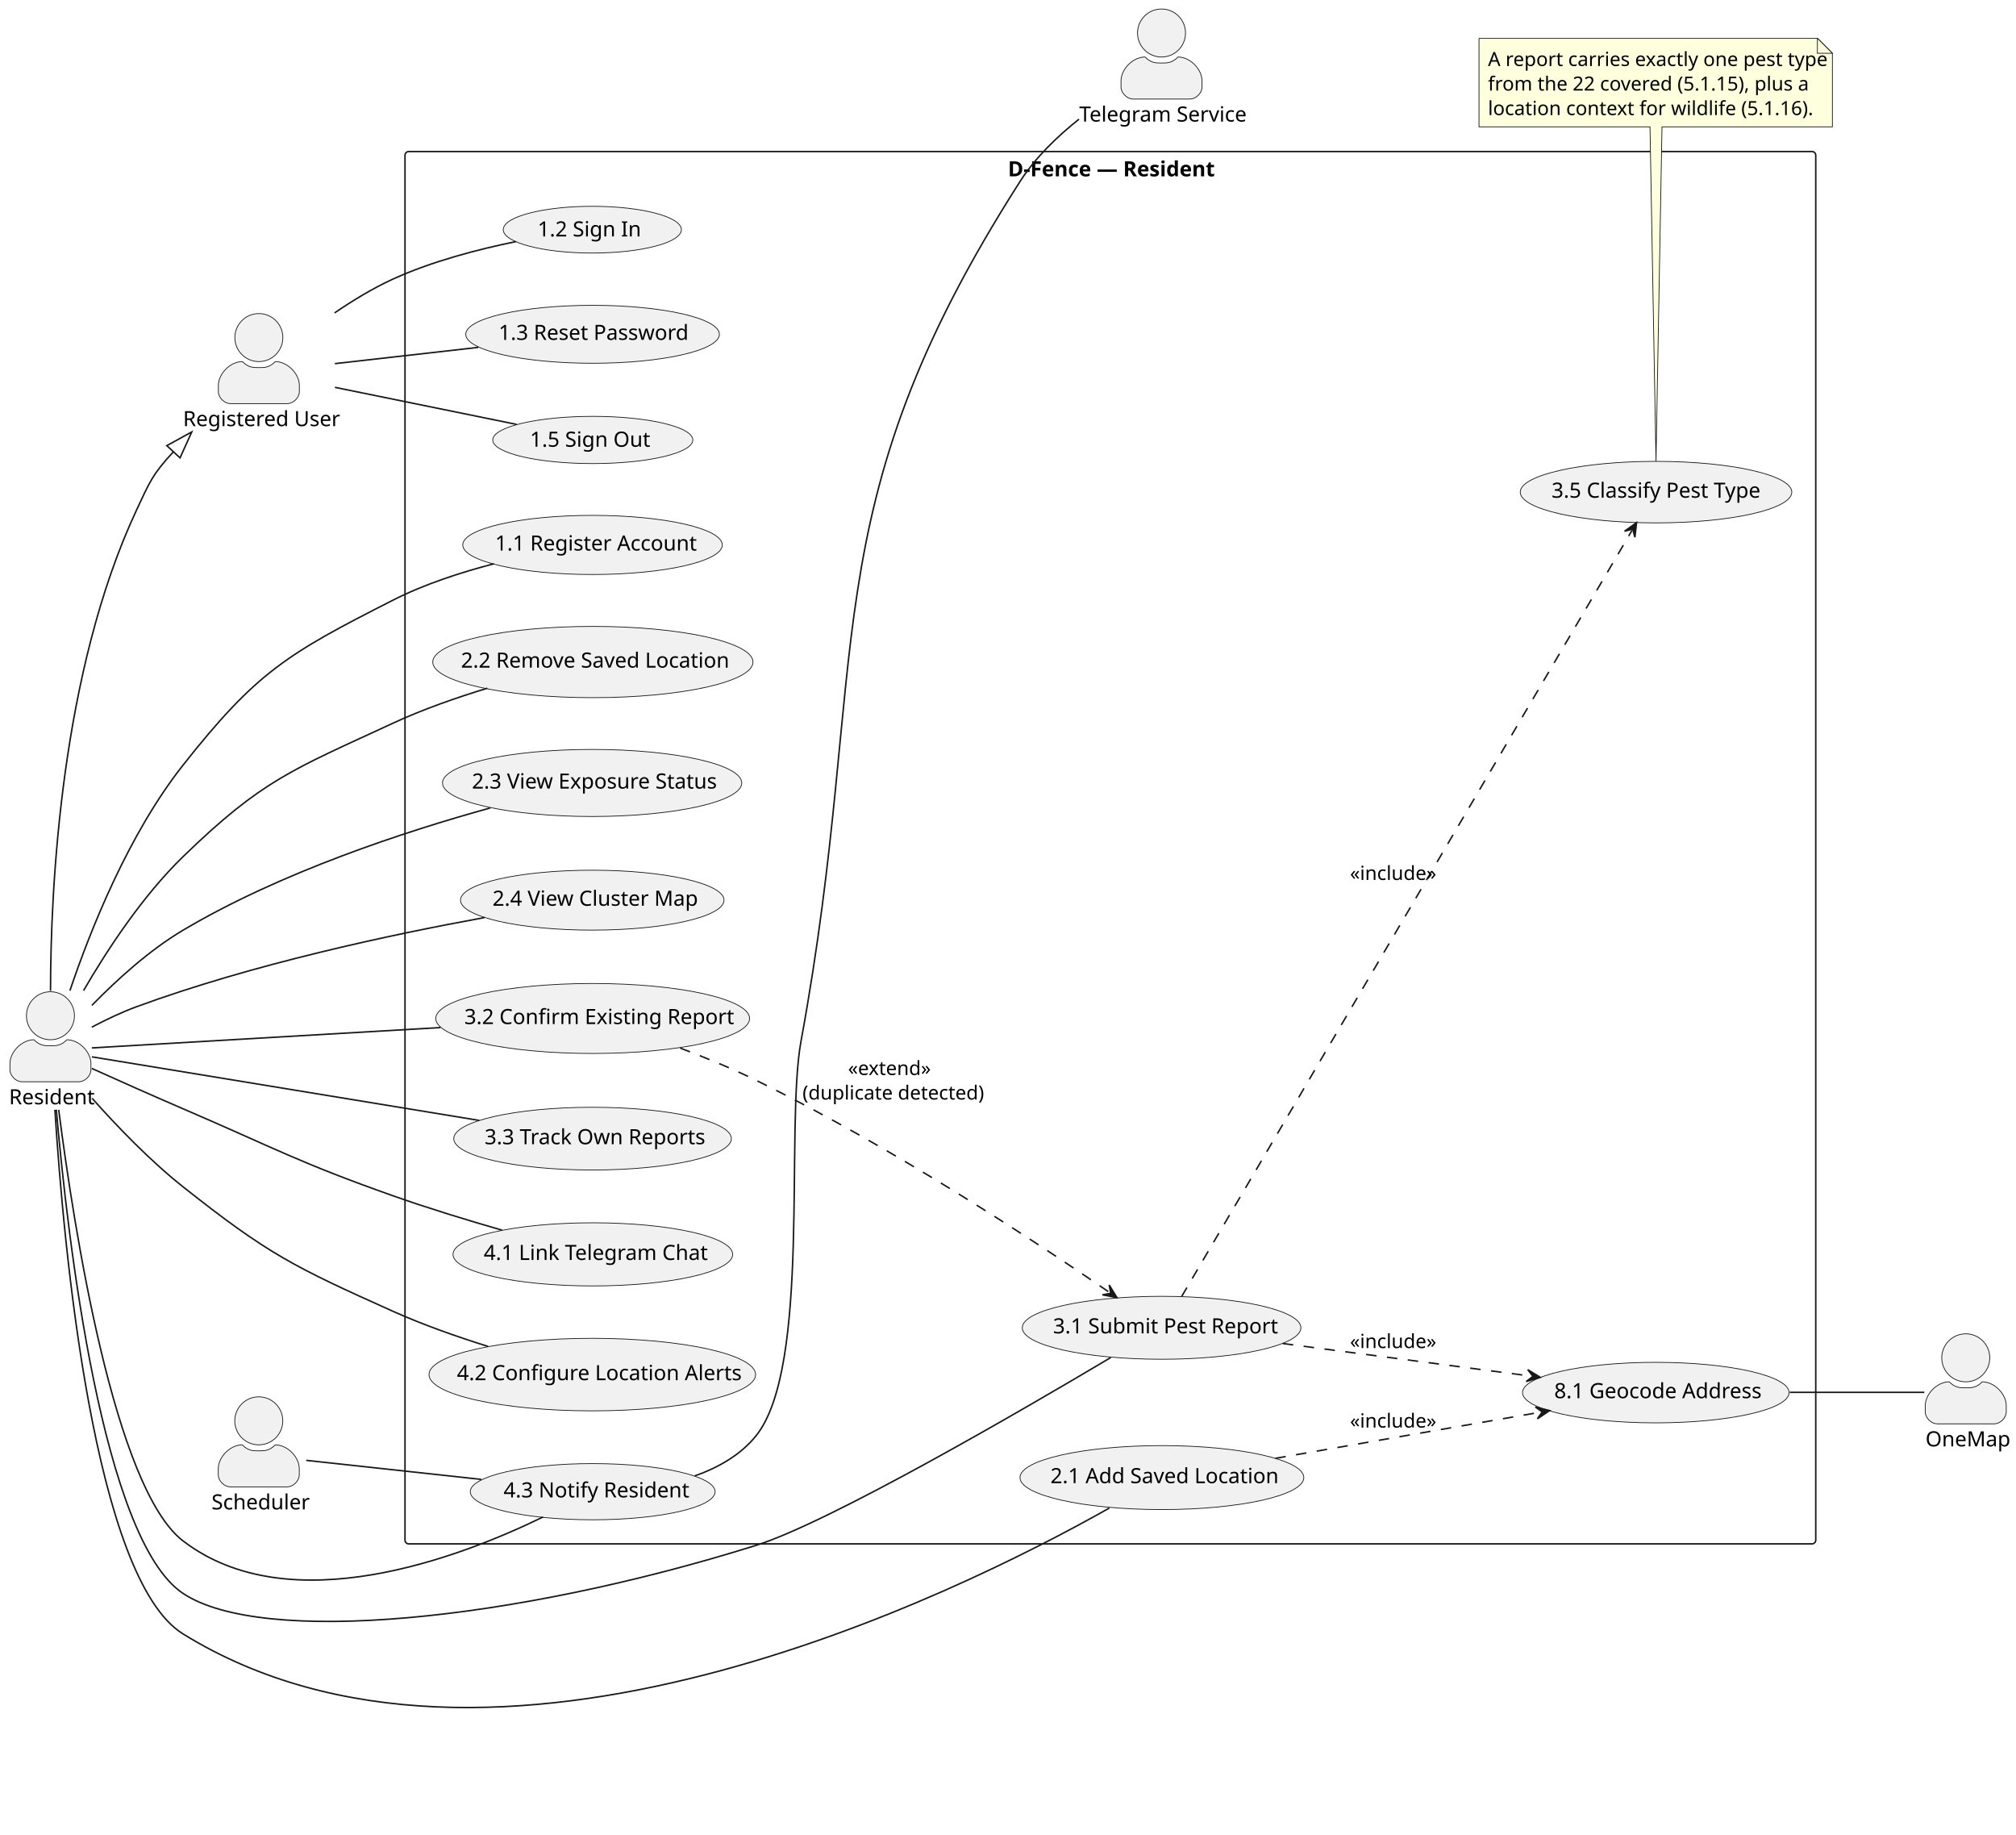
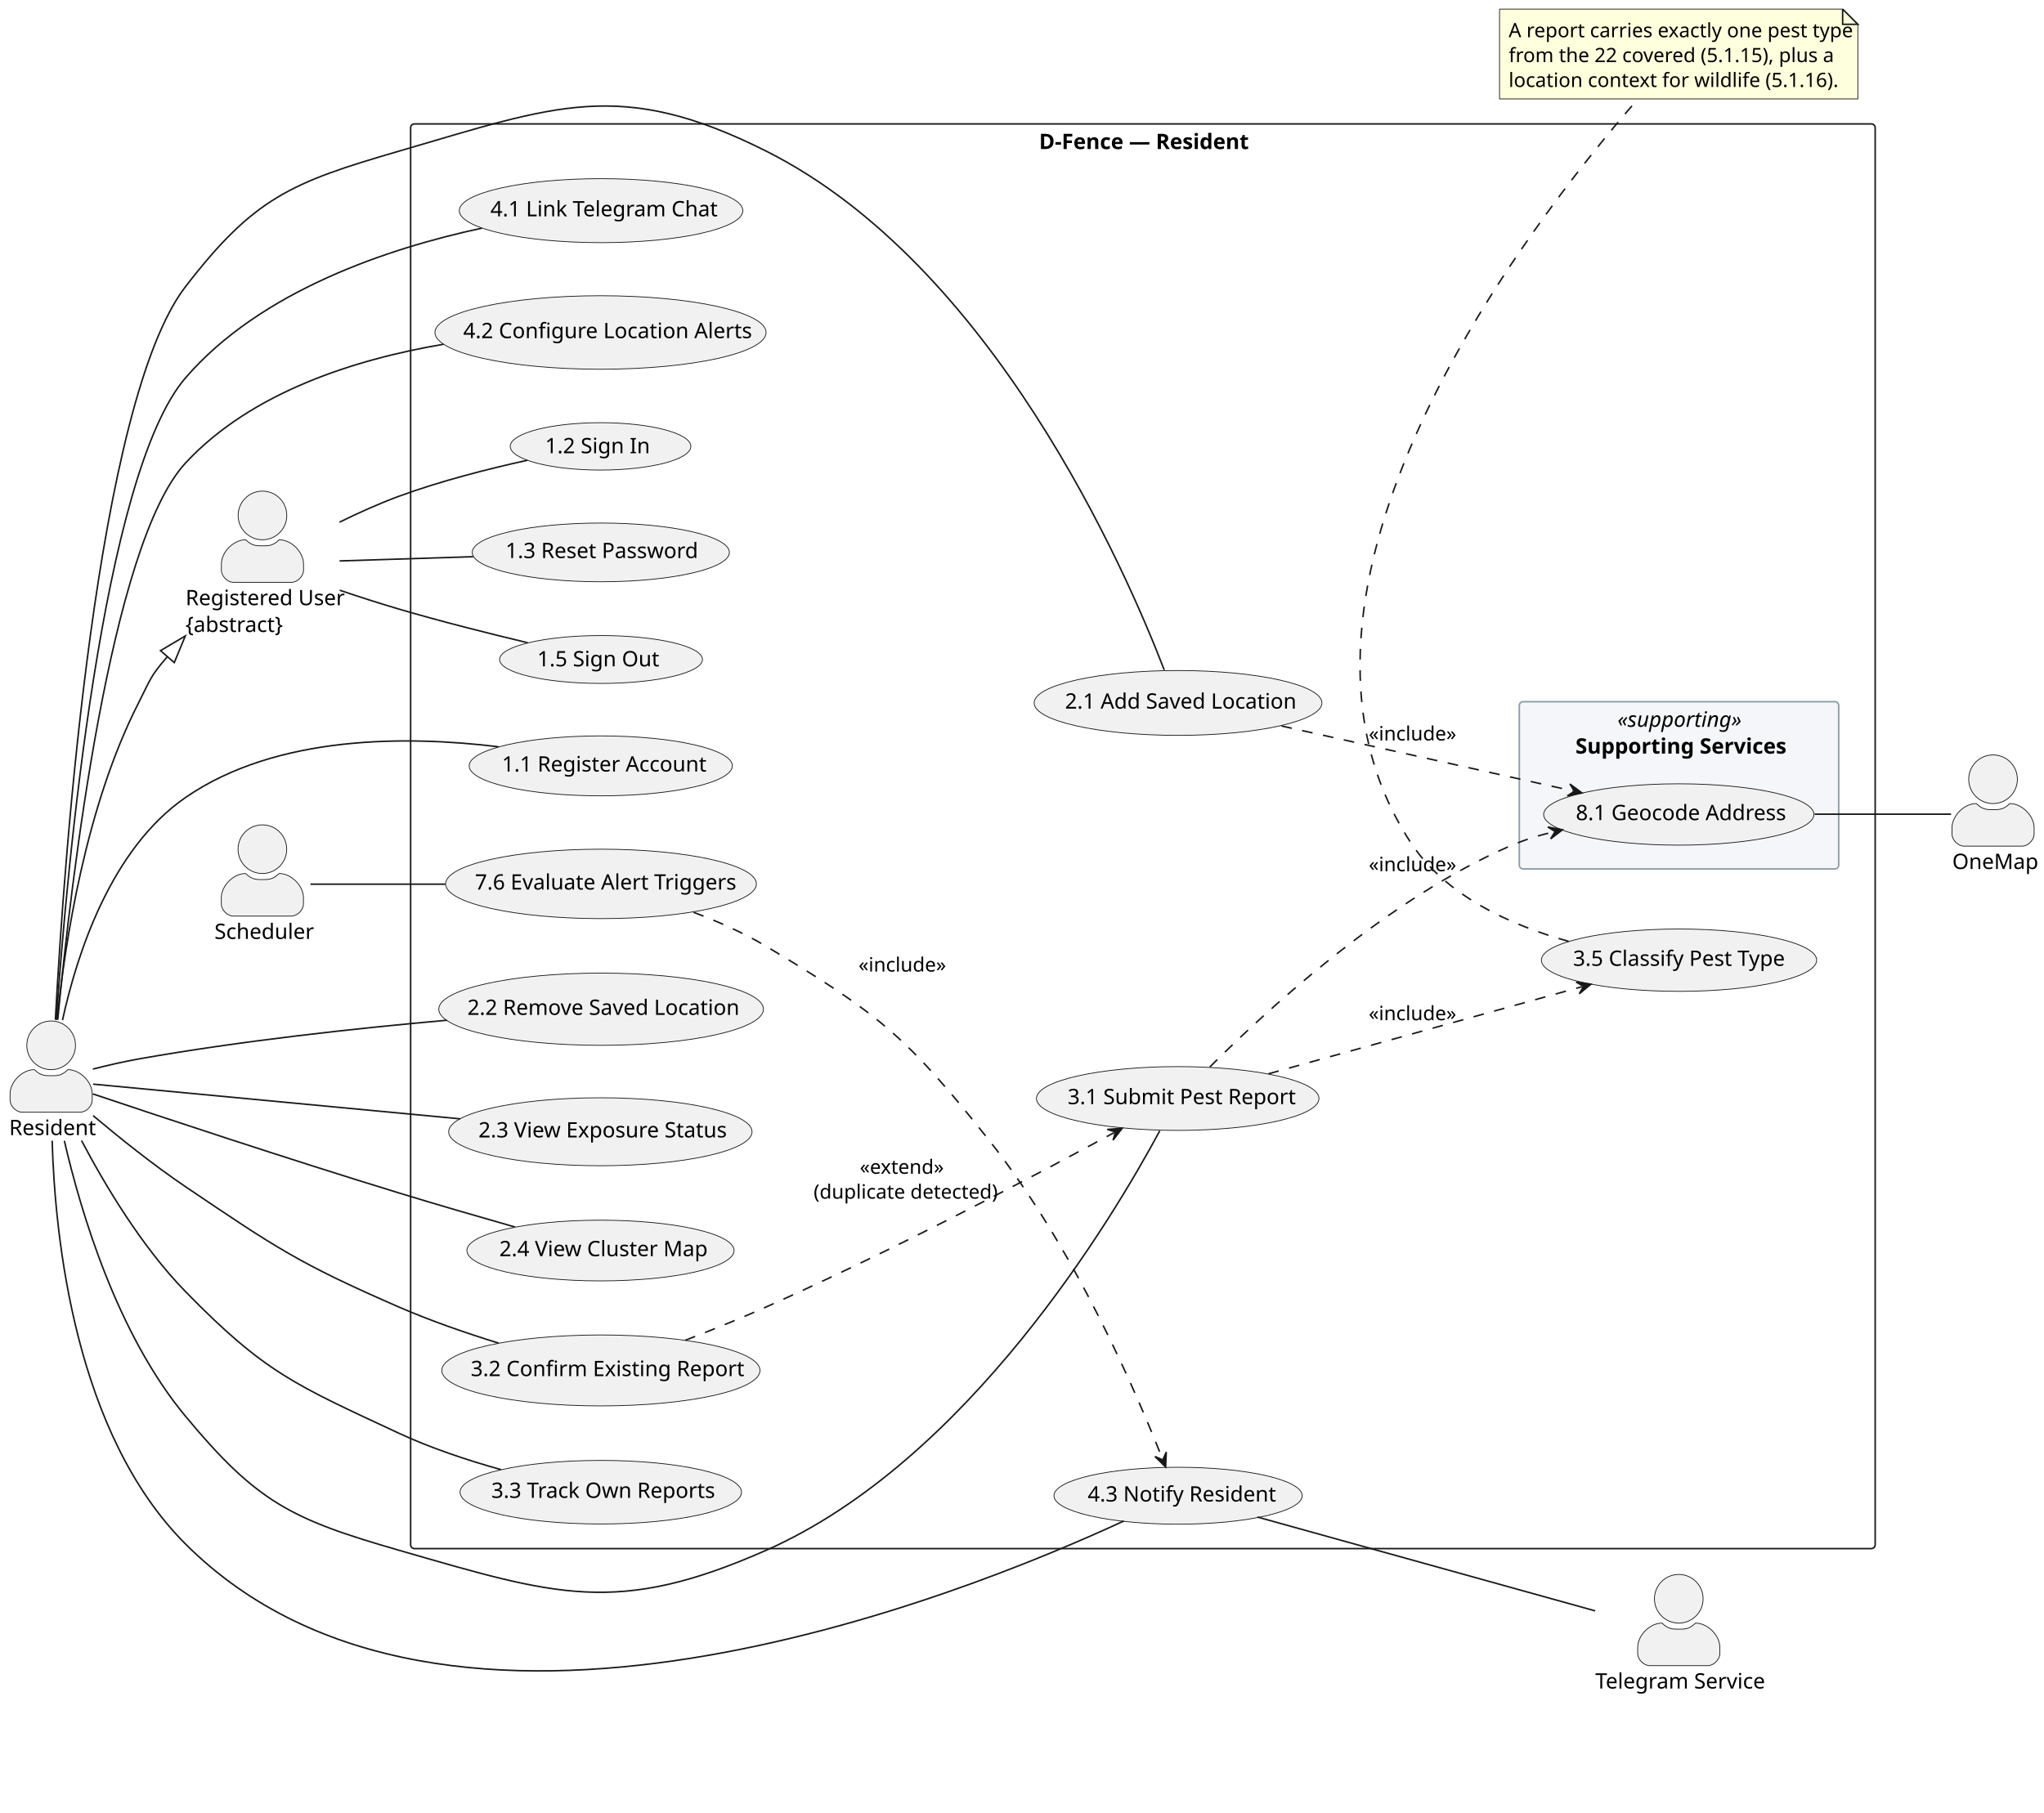
- <svg xmlns="http://www.w3.org/2000/svg" contentStyleType="text/css" height="1223px" preserveAspectRatio="none" style="width:1344px;height:1223px;background:#FFFFFF;" version="1.1" viewBox="0 0 1344 1223" width="1344px" zoomAndPan="magnify">
+ <svg xmlns="http://www.w3.org/2000/svg" contentStyleType="text/css" height="1192px" preserveAspectRatio="none" style="width:1344px;height:1192px;background:#FFFFFF;" version="1.1" viewBox="0 0 1344 1192" width="1344px" zoomAndPan="magnify">
  <defs />
  <g>
    <g id="cluster_D-Fence — Resident">
-       <rect fill="none" height="928" rx="2.5" ry="2.5" style="stroke:#181818;stroke-width:1.0;" width="940.5" x="270" y="101" />
-       <text fill="#000000" font-family="sans-serif" font-size="14" font-weight="bold" lengthAdjust="spacing" textLength="136.575" x="671.962" y="117.533">D-Fence — Resident</text>
+       <rect fill="none" height="937" rx="2.5" ry="2.5" style="stroke:#181818;stroke-width:1.0;" width="963" x="270" y="81.5" />
+       <text fill="#000000" font-family="sans-serif" font-size="14" font-weight="bold" lengthAdjust="spacing" textLength="136.575" x="683.212" y="98.033">D-Fence — Resident</text>
+     </g>
+     <g id="cluster_Supporting Services">
+       <rect fill="#F4F6F9" height="110" rx="2.5" ry="2.5" style="stroke:#8C9BA5;stroke-width:1.0;" width="210" x="999" y="461.5" />
+       <text fill="#000000" font-family="sans-serif" font-size="14" font-style="italic" lengthAdjust="spacing" textLength="80.951" x="1063.524" y="478.033">«supporting»</text>
+       <text fill="#000000" font-family="sans-serif" font-size="14" font-weight="bold" lengthAdjust="spacing" textLength="136.144" x="1035.928" y="495.643">Supporting Services</text>
+     </g>
+     <g id="elem_UC12">
+       <ellipse cx="394.884" cy="293.578" fill="#F1F1F1" rx="59.383" ry="15.578" style="stroke:#181818;stroke-width:0.5;" />
+       <text fill="#000000" font-family="sans-serif" font-size="14" lengthAdjust="spacing" textLength="66.938" x="358.415" y="298.095">1.2 Sign In</text>
+     </g>
+     <g id="elem_UC13">
+       <ellipse cx="395.046" cy="363.309" fill="#F1F1F1" rx="84.546" ry="19.309" style="stroke:#181818;stroke-width:0.5;" />
+       <text fill="#000000" font-family="sans-serif" font-size="14" lengthAdjust="spacing" textLength="125.282" x="332.404" y="367.038">1.3 Reset Password</text>
+     </g>
+     <g id="elem_UC15">
+       <ellipse cx="395.197" cy="433.739" fill="#F1F1F1" rx="66.697" ry="15.739" style="stroke:#181818;stroke-width:0.5;" />
+       <text fill="#000000" font-family="sans-serif" font-size="14" lengthAdjust="spacing" textLength="77.827" x="353.283" y="438.256">1.5 Sign Out</text>
    </g>
    <g id="elem_UC11">
-       <ellipse cx="395.023" cy="363.205" fill="#F1F1F1" rx="86.523" ry="19.705" style="stroke:#181818;stroke-width:0.5;" />
-       <text fill="#000000" font-family="sans-serif" font-size="14" lengthAdjust="spacing" textLength="129.958" x="330.044" y="366.933">1.1 Register Account</text>
-     </g>
-     <g id="elem_UC12">
-       <ellipse cx="394.884" cy="153.078" fill="#F1F1F1" rx="59.383" ry="15.578" style="stroke:#181818;stroke-width:0.5;" />
-       <text fill="#000000" font-family="sans-serif" font-size="14" lengthAdjust="spacing" textLength="66.938" x="358.415" y="157.595">1.2 Sign In</text>
-     </g>
-     <g id="elem_UC13">
-       <ellipse cx="395.046" cy="222.809" fill="#F1F1F1" rx="84.546" ry="19.309" style="stroke:#181818;stroke-width:0.5;" />
-       <text fill="#000000" font-family="sans-serif" font-size="14" lengthAdjust="spacing" textLength="125.282" x="332.404" y="226.538">1.3 Reset Password</text>
-     </g>
-     <g id="elem_UC15">
-       <ellipse cx="395.197" cy="293.239" fill="#F1F1F1" rx="66.697" ry="15.739" style="stroke:#181818;stroke-width:0.5;" />
-       <text fill="#000000" font-family="sans-serif" font-size="14" lengthAdjust="spacing" textLength="77.827" x="353.283" y="297.756">1.5 Sign Out</text>
+       <ellipse cx="395.023" cy="503.705" fill="#F1F1F1" rx="86.523" ry="19.705" style="stroke:#181818;stroke-width:0.5;" />
+       <text fill="#000000" font-family="sans-serif" font-size="14" lengthAdjust="spacing" textLength="129.958" x="330.044" y="507.433">1.1 Register Account</text>
    </g>
    <g id="elem_UC21">
-       <ellipse cx="774.606" cy="984.821" fill="#F1F1F1" rx="94.606" ry="21.321" style="stroke:#181818;stroke-width:0.5;" />
-       <text fill="#000000" font-family="sans-serif" font-size="14" lengthAdjust="spacing" textLength="148.668" x="700.272" y="988.55">2.1 Add Saved Location</text>
+       <ellipse cx="774.606" cy="462.321" fill="#F1F1F1" rx="94.606" ry="21.321" style="stroke:#181818;stroke-width:0.5;" />
+       <text fill="#000000" font-family="sans-serif" font-size="14" lengthAdjust="spacing" textLength="148.668" x="700.272" y="466.05">2.1 Add Saved Location</text>
    </g>
    <g id="elem_UC22">
-       <ellipse cx="395.248" cy="441.25" fill="#F1F1F1" rx="106.748" ry="23.75" style="stroke:#181818;stroke-width:0.5;" />
-       <text fill="#000000" font-family="sans-serif" font-size="14" lengthAdjust="spacing" textLength="175.889" x="307.303" y="444.978">2.2 Remove Saved Location</text>
+       <ellipse cx="395.248" cy="663.75" fill="#F1F1F1" rx="106.748" ry="23.75" style="stroke:#181818;stroke-width:0.5;" />
+       <text fill="#000000" font-family="sans-serif" font-size="14" lengthAdjust="spacing" textLength="175.889" x="307.303" y="667.478">2.2 Remove Saved Location</text>
    </g>
    <g id="elem_UC23">
-       <ellipse cx="394.751" cy="521.85" fill="#F1F1F1" rx="99.751" ry="22.35" style="stroke:#181818;stroke-width:0.5;" />
-       <text fill="#000000" font-family="sans-serif" font-size="14" lengthAdjust="spacing" textLength="160.31" x="314.596" y="525.579">2.3 View Exposure Status</text>
+       <ellipse cx="394.751" cy="744.35" fill="#F1F1F1" rx="99.751" ry="22.35" style="stroke:#181818;stroke-width:0.5;" />
+       <text fill="#000000" font-family="sans-serif" font-size="14" lengthAdjust="spacing" textLength="160.31" x="314.596" y="748.079">2.3 View Exposure Status</text>
    </g>
    <g id="elem_UC24">
-       <ellipse cx="394.843" cy="599.968" fill="#F1F1F1" rx="87.843" ry="19.968" style="stroke:#181818;stroke-width:0.5;" />
-       <text fill="#000000" font-family="sans-serif" font-size="14" lengthAdjust="spacing" textLength="133.055" x="328.315" y="603.697">2.4 View Cluster Map</text>
+       <ellipse cx="394.843" cy="822.468" fill="#F1F1F1" rx="87.843" ry="19.968" style="stroke:#181818;stroke-width:0.5;" />
+       <text fill="#000000" font-family="sans-serif" font-size="14" lengthAdjust="spacing" textLength="133.055" x="328.315" y="826.197">2.4 View Cluster Map</text>
    </g>
    <g id="elem_UC31">
-       <ellipse cx="774.387" cy="884.977" fill="#F1F1F1" rx="92.887" ry="20.977" style="stroke:#181818;stroke-width:0.5;" />
-       <text fill="#000000" font-family="sans-serif" font-size="14" lengthAdjust="spacing" textLength="144.737" x="702.019" y="888.706">3.1 Submit Pest Report</text>
+       <ellipse cx="774.387" cy="722.477" fill="#F1F1F1" rx="92.887" ry="20.977" style="stroke:#181818;stroke-width:0.5;" />
+       <text fill="#000000" font-family="sans-serif" font-size="14" lengthAdjust="spacing" textLength="144.737" x="702.019" y="726.206">3.1 Submit Pest Report</text>
+     </g>
+     <g id="elem_UC32">
+       <ellipse cx="395.12" cy="901.324" fill="#F1F1F1" rx="104.62" ry="23.324" style="stroke:#181818;stroke-width:0.5;" />
+       <text fill="#000000" font-family="sans-serif" font-size="14" lengthAdjust="spacing" textLength="171.179" x="309.531" y="905.053">3.2 Confirm Existing Report</text>
+     </g>
+     <g id="elem_UC33">
+       <ellipse cx="395.039" cy="981.408" fill="#F1F1F1" rx="92.539" ry="20.908" style="stroke:#181818;stroke-width:0.5;" />
+       <text fill="#000000" font-family="sans-serif" font-size="14" lengthAdjust="spacing" textLength="143.938" x="323.07" y="985.136">3.3 Track Own Reports</text>
    </g>
    <g id="elem_UC35">
-       <ellipse cx="1104.016" cy="328.003" fill="#F1F1F1" rx="90.516" ry="20.503" style="stroke:#181818;stroke-width:0.5;" />
-       <text fill="#000000" font-family="sans-serif" font-size="14" lengthAdjust="spacing" textLength="139.275" x="1034.379" y="331.732">3.5 Classify Pest Type</text>
-     </g>
-     <g id="elem_UC32">
-       <ellipse cx="395.12" cy="678.824" fill="#F1F1F1" rx="104.62" ry="23.324" style="stroke:#181818;stroke-width:0.5;" />
-       <text fill="#000000" font-family="sans-serif" font-size="14" lengthAdjust="spacing" textLength="171.179" x="309.531" y="682.553">3.2 Confirm Existing Report</text>
-     </g>
-     <g id="elem_UC33">
-       <ellipse cx="395.039" cy="758.908" fill="#F1F1F1" rx="92.539" ry="20.908" style="stroke:#181818;stroke-width:0.5;" />
-       <text fill="#000000" font-family="sans-serif" font-size="14" lengthAdjust="spacing" textLength="143.938" x="323.07" y="762.636">3.3 Track Own Reports</text>
+       <ellipse cx="1104.016" cy="631.503" fill="#F1F1F1" rx="90.516" ry="20.503" style="stroke:#181818;stroke-width:0.5;" />
+       <text fill="#000000" font-family="sans-serif" font-size="14" lengthAdjust="spacing" textLength="139.275" x="1034.379" y="635.232">3.5 Classify Pest Type</text>
    </g>
    <g id="elem_UC41">
-       <ellipse cx="395.227" cy="836.045" fill="#F1F1F1" rx="93.227" ry="21.045" style="stroke:#181818;stroke-width:0.5;" />
-       <text fill="#000000" font-family="sans-serif" font-size="14" lengthAdjust="spacing" textLength="145.517" x="322.469" y="839.774">4.1 Link Telegram Chat</text>
+       <ellipse cx="395.227" cy="138.545" fill="#F1F1F1" rx="93.227" ry="21.045" style="stroke:#181818;stroke-width:0.5;" />
+       <text fill="#000000" font-family="sans-serif" font-size="14" lengthAdjust="spacing" textLength="145.517" x="322.469" y="142.274">4.1 Link Telegram Chat</text>
    </g>
    <g id="elem_UC42">
-       <ellipse cx="394.863" cy="916.173" fill="#F1F1F1" rx="108.863" ry="24.173" style="stroke:#181818;stroke-width:0.5;" />
-       <text fill="#000000" font-family="sans-serif" font-size="14" lengthAdjust="spacing" textLength="180.551" x="304.588" y="919.901">4.2 Configure Location Alerts</text>
+       <ellipse cx="394.863" cy="218.673" fill="#F1F1F1" rx="108.863" ry="24.173" style="stroke:#181818;stroke-width:0.5;" />
+       <text fill="#000000" font-family="sans-serif" font-size="14" lengthAdjust="spacing" textLength="180.551" x="304.588" y="222.401">4.2 Configure Location Alerts</text>
+     </g>
+     <g id="elem_UC76">
+       <ellipse cx="395.178" cy="581.336" fill="#F1F1F1" rx="102.178" ry="22.836" style="stroke:#181818;stroke-width:0.5;" />
+       <text fill="#000000" font-family="sans-serif" font-size="14" lengthAdjust="spacing" textLength="165.744" x="312.306" y="585.064">7.6 Evaluate Alert Triggers</text>
    </g>
    <g id="elem_UC43">
-       <ellipse cx="395.124" cy="994.225" fill="#F1F1F1" rx="81.624" ry="18.725" style="stroke:#181818;stroke-width:0.5;" />
-       <text fill="#000000" font-family="sans-serif" font-size="14" lengthAdjust="spacing" textLength="118.282" x="335.691" y="998.04">4.3 Notify Resident</text>
+       <ellipse cx="774.624" cy="983.725" fill="#F1F1F1" rx="81.624" ry="18.725" style="stroke:#181818;stroke-width:0.5;" />
+       <text fill="#000000" font-family="sans-serif" font-size="14" lengthAdjust="spacing" textLength="118.282" x="715.191" y="987.54">4.3 Notify Resident</text>
    </g>
    <g id="elem_UC81">
-       <ellipse cx="1103.856" cy="928.171" fill="#F1F1F1" rx="88.856" ry="20.171" style="stroke:#181818;stroke-width:0.5;" />
-       <text fill="#000000" font-family="sans-serif" font-size="14" lengthAdjust="spacing" textLength="135.42" x="1036.146" y="931.9">8.1 Geocode Address</text>
+       <ellipse cx="1103.856" cy="535.671" fill="#F1F1F1" rx="88.856" ry="20.171" style="stroke:#181818;stroke-width:0.5;" />
+       <text fill="#000000" font-family="sans-serif" font-size="14" lengthAdjust="spacing" textLength="135.42" x="1036.146" y="539.4">8.1 Geocode Address</text>
    </g>
    <g id="elem_RU">
-       <ellipse cx="172.576" cy="225" fill="#F1F1F1" rx="16" ry="16" style="stroke:#181818;stroke-width:0.5;" />
-       <path d="M172.576,245 C176.576,245 179.576,245 183.576,241 C191.576,241 199.576,249 199.576,257 L199.576,261 C199.576,265 195.576,269 191.576,269 L153.576,269 C149.576,269 145.576,265 145.576,261 L145.576,257 C145.576,249 153.576,241 161.576,241 C165.576,245 168.576,245 172.576,245 " fill="#F1F1F1" style="stroke:#181818;stroke-width:0.5;" />
-       <text fill="#000000" font-family="sans-serif" font-size="14" lengthAdjust="spacing" textLength="101.151" x="122" y="284.033">Registered User</text>
+       <ellipse cx="172.576" cy="339" fill="#F1F1F1" rx="16" ry="16" style="stroke:#181818;stroke-width:0.5;" />
+       <path d="M172.576,359 C176.576,359 179.576,359 183.576,355 C191.576,355 199.576,363 199.576,371 L199.576,375 C199.576,379 195.576,383 191.576,383 L153.576,383 C149.576,383 145.576,379 145.576,375 L145.576,371 C145.576,363 153.576,355 161.576,355 C165.576,359 168.576,359 172.576,359 " fill="#F1F1F1" style="stroke:#181818;stroke-width:0.5;" />
+       <text fill="#000000" font-family="sans-serif" font-size="14" lengthAdjust="spacing" textLength="101.151" x="122" y="398.033">Registered User</text>
+       <text fill="#000000" font-family="sans-serif" font-size="14" lengthAdjust="spacing" textLength="59.151" x="122" y="415.643">{abstract}</text>
    </g>
    <g id="elem_RES">
-       <ellipse cx="33.627" cy="677" fill="#F1F1F1" rx="16" ry="16" style="stroke:#181818;stroke-width:0.5;" />
-       <path d="M33.627,697 C37.627,697 40.627,697 44.627,693 C52.627,693 60.627,701 60.627,709 L60.627,713 C60.627,717 56.627,721 52.627,721 L14.627,721 C10.627,721 6.627,717 6.627,713 L6.627,709 C6.627,701 14.627,693 22.627,693 C26.627,697 29.627,697 33.627,697 " fill="#F1F1F1" style="stroke:#181818;stroke-width:0.5;" />
-       <text fill="#000000" font-family="sans-serif" font-size="14" lengthAdjust="spacing" textLength="55.255" x="6" y="736.033">Resident</text>
+       <ellipse cx="33.627" cy="687.5" fill="#F1F1F1" rx="16" ry="16" style="stroke:#181818;stroke-width:0.5;" />
+       <path d="M33.627,707.5 C37.627,707.5 40.627,707.5 44.627,703.5 C52.627,703.5 60.627,711.5 60.627,719.5 L60.627,723.5 C60.627,727.5 56.627,731.5 52.627,731.5 L14.627,731.5 C10.627,731.5 6.627,727.5 6.627,723.5 L6.627,719.5 C6.627,711.5 14.627,703.5 22.627,703.5 C26.627,707.5 29.627,707.5 33.627,707.5 " fill="#F1F1F1" style="stroke:#181818;stroke-width:0.5;" />
+       <text fill="#000000" font-family="sans-serif" font-size="14" lengthAdjust="spacing" textLength="55.255" x="6" y="746.533">Resident</text>
+     </g>
+     <g id="elem_SCH">
+       <ellipse cx="172.52" cy="558.5" fill="#F1F1F1" rx="16" ry="16" style="stroke:#181818;stroke-width:0.5;" />
+       <path d="M172.52,578.5 C176.52,578.5 179.52,578.5 183.52,574.5 C191.52,574.5 199.52,582.5 199.52,590.5 L199.52,594.5 C199.52,598.5 195.52,602.5 191.52,602.5 L153.52,602.5 C149.52,602.5 145.52,598.5 145.52,594.5 L145.52,590.5 C145.52,582.5 153.52,574.5 161.52,574.5 C165.52,578.5 168.52,578.5 172.52,578.5 " fill="#F1F1F1" style="stroke:#181818;stroke-width:0.5;" />
+       <text fill="#000000" font-family="sans-serif" font-size="14" lengthAdjust="spacing" textLength="63.041" x="141" y="617.533">Scheduler</text>
+     </g>
+     <g id="elem_TG">
+       <ellipse cx="1103.852" cy="1051.5" fill="#F1F1F1" rx="16" ry="16" style="stroke:#181818;stroke-width:0.5;" />
+       <path d="M1103.852,1071.5 C1107.852,1071.5 1110.852,1071.5 1114.852,1067.5 C1122.852,1067.5 1130.852,1075.5 1130.852,1083.5 L1130.852,1087.5 C1130.852,1091.5 1126.852,1095.5 1122.852,1095.5 L1084.852,1095.5 C1080.852,1095.5 1076.852,1091.5 1076.852,1087.5 L1076.852,1083.5 C1076.852,1075.5 1084.852,1067.5 1092.852,1067.5 C1096.852,1071.5 1099.852,1071.5 1103.852,1071.5 " fill="#F1F1F1" style="stroke:#181818;stroke-width:0.5;" />
+       <text fill="#000000" font-family="sans-serif" font-size="14" lengthAdjust="spacing" textLength="109.703" x="1049" y="1110.533">Telegram Service</text>
    </g>
    <g id="elem_ONEMAP">
-       <ellipse cx="1310.5" cy="905" fill="#F1F1F1" rx="16" ry="16" style="stroke:#181818;stroke-width:0.5;" />
-       <path d="M1310.5,925 C1314.5,925 1317.5,925 1321.5,921 C1329.5,921 1337.5,929 1337.5,937 L1337.5,941 C1337.5,945 1333.5,949 1329.5,949 L1291.5,949 C1287.5,949 1283.5,945 1283.5,941 L1283.5,937 C1283.5,929 1291.5,921 1299.5,921 C1303.5,925 1306.5,925 1310.5,925 " fill="#F1F1F1" style="stroke:#181818;stroke-width:0.5;" />
-       <text fill="#000000" font-family="sans-serif" font-size="14" lengthAdjust="spacing" textLength="53.696" x="1283.652" y="964.033">OneMap</text>
+       <ellipse cx="1310.5" cy="512.5" fill="#F1F1F1" rx="16" ry="16" style="stroke:#181818;stroke-width:0.5;" />
+       <path d="M1310.5,532.5 C1314.5,532.5 1317.5,532.5 1321.5,528.5 C1329.5,528.5 1337.5,536.5 1337.5,544.5 L1337.5,548.5 C1337.5,552.5 1333.5,556.5 1329.5,556.5 L1291.5,556.5 C1287.5,556.5 1283.5,552.5 1283.5,548.5 L1283.5,544.5 C1283.5,536.5 1291.5,528.5 1299.5,528.5 C1303.5,532.5 1306.5,532.5 1310.5,532.5 " fill="#F1F1F1" style="stroke:#181818;stroke-width:0.5;" />
+       <text fill="#000000" font-family="sans-serif" font-size="14" lengthAdjust="spacing" textLength="53.696" x="1283.652" y="571.533">OneMap</text>
    </g>
-     <g id="elem_TG">
-       <ellipse cx="774.352" cy="22" fill="#F1F1F1" rx="16" ry="16" style="stroke:#181818;stroke-width:0.5;" />
-       <path d="M774.352,42 C778.352,42 781.352,42 785.352,38 C793.352,38 801.352,46 801.352,54 L801.352,58 C801.352,62 797.352,66 793.352,66 L755.352,66 C751.352,66 747.352,62 747.352,58 L747.352,54 C747.352,46 755.352,38 763.352,38 C767.352,42 770.352,42 774.352,42 " fill="#F1F1F1" style="stroke:#181818;stroke-width:0.5;" />
-       <text fill="#000000" font-family="sans-serif" font-size="14" lengthAdjust="spacing" textLength="109.703" x="719.5" y="81.033">Telegram Service</text>
-     </g>
-     <g id="elem_SCH">
-       <ellipse cx="172.52" cy="947" fill="#F1F1F1" rx="16" ry="16" style="stroke:#181818;stroke-width:0.5;" />
-       <path d="M172.52,967 C176.52,967 179.52,967 183.52,963 C191.52,963 199.52,971 199.52,979 L199.52,983 C199.52,987 195.52,991 191.52,991 L153.52,991 C149.52,991 145.52,987 145.52,983 L145.52,979 C145.52,971 153.52,963 161.52,963 C165.52,967 168.52,967 172.52,967 " fill="#F1F1F1" style="stroke:#181818;stroke-width:0.5;" />
-       <text fill="#000000" font-family="sans-serif" font-size="14" lengthAdjust="spacing" textLength="63.041" x="141" y="1006.033">Scheduler</text>
-     </g>
-     <g id="elem_GMN46">
-       <path d="M986,25.5 L986,84.555 A0,0 0 0 0 986,84.555 L1100,84.555 L1104,307.47 L1108,84.555 L1221.602,84.555 A0,0 0 0 0 1221.602,84.555 L1221.602,35.5 L1211.602,25.5 L986,25.5 A0,0 0 0 0 986,25.5 " fill="#FEFFDD" style="stroke:#181818;stroke-width:0.5;" />
-       <path d="M1211.602,25.5 L1211.602,35.5 L1221.602,35.5 L1211.602,25.5 " fill="#FEFFDD" style="stroke:#181818;stroke-width:0.5;" />
-       <text fill="#000000" font-family="sans-serif" font-size="13" lengthAdjust="spacing" textLength="214.602" x="992" y="43.995">A report carries exactly one pest type</text>
-       <text fill="#000000" font-family="sans-serif" font-size="13" lengthAdjust="spacing" textLength="205.943" x="992" y="60.347">from the 22 covered (5.1.15), plus a</text>
-       <text fill="#000000" font-family="sans-serif" font-size="13" lengthAdjust="spacing" textLength="203.766" x="992" y="76.698">location context for wildlife (5.1.16).</text>
+     <g id="elem_GMN49">
+       <path d="M986,6 L986,65.055 L1221.602,65.055 L1221.602,16 L1211.602,6 L986,6 " fill="#FEFFDD" style="stroke:#181818;stroke-width:0.5;" />
+       <path d="M1211.602,6 L1211.602,16 L1221.602,16 L1211.602,6 " fill="#FEFFDD" style="stroke:#181818;stroke-width:1.0;" />
+       <text fill="#000000" font-family="sans-serif" font-size="13" lengthAdjust="spacing" textLength="214.602" x="992" y="24.495">A report carries exactly one pest type</text>
+       <text fill="#000000" font-family="sans-serif" font-size="13" lengthAdjust="spacing" textLength="205.943" x="992" y="40.847">from the 22 covered (5.1.15), plus a</text>
+       <text fill="#000000" font-family="sans-serif" font-size="13" lengthAdjust="spacing" textLength="203.766" x="992" y="57.198">location context for wildlife (5.1.16).</text>
    </g>
    <g id="link_RES_RU">
-       <path d="M33.68,660.38 C33.75,591.78 40.57,447.89 91,340 C99.9,320.97 101.725,316.111 115.615,301.101 " fill="none" id="RES-to-RU" style="stroke:#181818;stroke-width:1.0;" />
-       <polygon fill="none" points="127.84,287.89,111.211,297.026,120.018,305.176,127.84,287.89" style="stroke:#181818;stroke-width:1.0;" />
+       <path d="M37.53,670.66 C42.7,619.89 56.31,530.56 91,462.5 C99,446.81 98.475,445.217 110.065,431.857 " fill="none" id="RES-to-RU" style="stroke:#181818;stroke-width:1.0;" />
+       <polygon fill="none" points="121.86,418.26,105.532,427.925,114.597,435.788,121.86,418.26" style="stroke:#181818;stroke-width:1.0;" />
    </g>
    <g id="link_RU_UC12">
-       <path d="M223.05,208.57 C235.27,200.2 248.69,192.08 262,186 C287.9,174.19 318.66,166.18 343.97,161.02 " fill="none" id="RU-UC12" style="stroke:#181818;stroke-width:1.0;" />
+       <path d="M223.21,343.44 C235.65,337.33 249.12,331.25 262,326.5 C289.48,316.37 321.31,308.31 346.83,302.69 " fill="none" id="RU-UC12" style="stroke:#181818;stroke-width:1.0;" />
    </g>
    <g id="link_RU_UC13">
-       <path d="M223.26,242.36 C251.46,239.16 287.3,235.1 318.86,231.52 " fill="none" id="RU-UC13" style="stroke:#181818;stroke-width:1.0;" />
+       <path d="M223.26,368.92 C249.17,368.1 281.54,367.07 311.11,366.13 " fill="none" id="RU-UC13" style="stroke:#181818;stroke-width:1.0;" />
    </g>
    <g id="link_RU_UC15">
-       <path d="M223.26,258.16 C259.46,265.54 308.26,275.5 344.42,282.88 " fill="none" id="RU-UC15" style="stroke:#181818;stroke-width:1.0;" />
+       <path d="M223.35,388.19 C235.9,392.43 249.39,396.79 262,400.5 C289.99,408.73 321.69,416.7 347.01,422.74 " fill="none" id="RU-UC15" style="stroke:#181818;stroke-width:1.0;" />
    </g>
    <g id="link_RES_UC11">
-       <path d="M46.61,660.26 C60.35,619.61 85.66,556.04 122,510 C171.03,447.89 191.44,435.81 262,400 C282.9,389.39 307.26,381.47 329.33,375.74 " fill="none" id="RES-UC11" style="stroke:#181818;stroke-width:1.0;" />
+       <path d="M41.09,670.96 C50.66,627.19 72.95,558.35 122,524.5 C182.13,483 268.55,483.89 327.75,491.15 " fill="none" id="RES-UC11" style="stroke:#181818;stroke-width:1.0;" />
    </g>
    <g id="link_RES_UC21">
-       <path d="M36.6,739.72 C42.43,831.3 62.53,1052.25 122,1089 C327.83,1216.21 637.6,1062.66 739.61,1005.09 " fill="none" id="RES-UC21" style="stroke:#181818;stroke-width:1.0;" />
+       <path d="M36.4,670.7 C42.3,562.19 63.57,264.27 122,188.5 C167.03,130.11 191.2,120.1 262,99.5 C365.27,69.45 407.92,51.17 504,99.5 C652.65,174.28 739.92,374.15 765.53,440.64 " fill="none" id="RES-UC21" style="stroke:#181818;stroke-width:1.0;" />
    </g>
    <g id="link_RES_UC22">
-       <path d="M55.71,660.21 C71.53,632.98 95.01,597.2 122,571 C174.91,519.65 195.1,512.99 262,482 C281.82,472.82 304.22,464.99 324.87,458.71 " fill="none" id="RES-UC22" style="stroke:#181818;stroke-width:1.0;" />
+       <path d="M61.07,703.13 C70.47,700.74 81.15,698.25 91,696.5 C158.21,684.57 234.62,676.28 293.9,671 " fill="none" id="RES-UC22" style="stroke:#181818;stroke-width:1.0;" />
    </g>
    <g id="link_RES_UC23">
-       <path d="M61.26,670.09 C77.47,653.45 99.34,633.45 122,620 C187.07,581.38 269.82,554.26 326.87,538.49 " fill="none" id="RES-UC23" style="stroke:#181818;stroke-width:1.0;" />
+       <path d="M61.23,713.03 C111.59,717.79 222.66,728.3 302.65,735.86 " fill="none" id="RES-UC23" style="stroke:#181818;stroke-width:1.0;" />
    </g>
    <g id="link_RES_UC24">
-       <path d="M61.19,684.61 C70.42,679.75 80.96,674.69 91,671 C168.21,642.63 260.75,622.89 323.08,611.55 " fill="none" id="RES-UC24" style="stroke:#181818;stroke-width:1.0;" />
+       <path d="M61.03,719.45 C103.37,733.68 188.93,762.11 262,784.5 C287.08,792.19 314.98,800.28 338.64,807.02 " fill="none" id="RES-UC24" style="stroke:#181818;stroke-width:1.0;" />
    </g>
    <g id="link_RES_UC31">
-       <path d="M37.53,739.57 C45.1,825.89 68.23,1026.23 122,1062 C174.84,1097.15 342.16,1080.69 504,1030 C552.67,1014.76 679.93,940.82 740.52,904.8 " fill="none" id="RES-UC31" style="stroke:#181818;stroke-width:1.0;" />
+       <path d="M42.31,750.3 C53.29,797.79 77.17,877.54 122,931.5 C168.97,988.03 191.38,999.15 262,1019.5 C365.35,1049.28 405.66,1063.06 504,1019.5 C636.42,960.85 731.57,801.44 762.59,743.72 " fill="none" id="RES-UC31" style="stroke:#181818;stroke-width:1.0;" />
    </g>
    <g id="link_RES_UC32">
-       <path d="M61.23,698.44 C109.72,695.61 214.49,689.49 293.61,684.87 " fill="none" id="RES-UC32" style="stroke:#181818;stroke-width:1.0;" />
+       <path d="M61.22,733.74 C78.12,747.96 100.72,766.12 122,780.5 C181.2,820.5 196.5,830.96 262,859.5 C282.94,868.63 306.52,876.76 327.89,883.39 " fill="none" id="RES-UC32" style="stroke:#181818;stroke-width:1.0;" />
    </g>
    <g id="link_RES_UC33">
-       <path d="M61.23,704.39 C115.25,713.25 239.13,733.59 319.56,746.79 " fill="none" id="RES-UC33" style="stroke:#181818;stroke-width:1.0;" />
+       <path d="M53.62,750.16 C69.22,779.8 93.32,820.11 122,849.5 C174.17,902.96 194.31,910.9 262,942.5 C283.22,952.41 307.54,960.44 329.47,966.59 " fill="none" id="RES-UC33" style="stroke:#181818;stroke-width:1.0;" />
    </g>
    <g id="link_RES_UC41">
-       <path d="M61.23,712.13 C78.51,719.93 101.53,730.2 122,739 C183.87,765.6 198.51,774.54 262,797 C285.54,805.33 311.86,813.36 334.76,819.94 " fill="none" id="RES-UC41" style="stroke:#181818;stroke-width:1.0;" />
+       <path d="M37,670.71 C44.05,570.63 67.26,311.92 122,248.5 C171.51,191.14 255.32,163.3 316.85,150.04 " fill="none" id="RES-UC41" style="stroke:#181818;stroke-width:1.0;" />
    </g>
    <g id="link_RES_UC42">
-       <path d="M61.38,732 C77.8,750.47 99.84,773.44 122,791 C178.69,835.93 196,844.4 262,874 C282.08,883.01 304.67,890.94 325.41,897.42 " fill="none" id="RES-UC42" style="stroke:#181818;stroke-width:1.0;" />
+       <path d="M37.96,670.72 C46.7,579.26 72.55,357.84 122,304.5 C165.44,257.65 234.16,236.18 291.66,226.41 " fill="none" id="RES-UC42" style="stroke:#181818;stroke-width:1.0;" />
    </g>
-     <g id="link_SCH_UC43">
-       <path d="M204.16,973.34 C234.22,976.61 281.17,981.72 320.86,986.04 " fill="none" id="SCH-UC43" style="stroke:#181818;stroke-width:1.0;" />
+     <g id="link_SCH_UC76">
+       <path d="M204.16,581.5 C227.35,581.5 260.61,581.5 292.83,581.5 " fill="none" id="SCH-UC76" style="stroke:#181818;stroke-width:1.0;" />
+     </g>
+     <g id="link_UC76_UC43">
+       <path d="M456.05,600.01 C472.16,606.11 489.2,613.64 504,622.5 C577.79,666.67 596.58,682.1 650,749.5 C706.93,821.32 747.937,917.725 764.237,959.245 " fill="none" id="UC76-to-UC43" style="stroke:#181818;stroke-width:1.0;stroke-dasharray:7.0,7.0;" />
+       <polygon fill="#181818" points="766.43,964.83,766.865,954.991,764.603,960.176,759.418,957.914,766.43,964.83" style="stroke:#181818;stroke-width:1.0;" />
+       <text fill="#000000" font-family="sans-serif" font-size="13" lengthAdjust="spacing" textLength="55.656" x="564.5" y="638.995">«include»</text>
+     </g>
+     <g id="link_UC43_TG">
+       <path d="M826.67,997.72 C887.12,1014.51 987.23,1042.33 1048.92,1059.47 " fill="none" id="UC43-TG" style="stroke:#181818;stroke-width:1.0;" />
    </g>
    <g id="link_UC43_RES">
-       <path d="M362.08,1011.06 C306.98,1037.9 193.13,1081.6 122,1027 C76.31,991.93 49.29,818.88 39.14,739.69 " fill="none" id="UC43-RES" style="stroke:#181818;stroke-width:1.0;" />
+       <path d="M738.98,1000.33 C630.35,1050.61 292.65,1185.97 122,1015.5 C49.51,943.09 36.17,814.89 34.29,750.2 " fill="none" id="UC43-RES" style="stroke:#181818;stroke-width:1.0;" />
    </g>
-     <g id="link_UC43_TG">
-       <path d="M463.18,983.71 C478.72,978.22 493.69,969.82 504,957 C540.86,911.16 523.38,751.86 534,694 C581.45,435.52 538.43,342.41 680,121 C690.14,105.14 704.71,91.04 719.34,79.42 " fill="none" id="UC43-TG" style="stroke:#181818;stroke-width:1.0;" />
+     <g id="link_UC21_UC81">
+       <path d="M842.56,477.45 C900.48,490.36 977.694,507.564 1034.334,520.194 " fill="none" id="UC21-to-UC81" style="stroke:#181818;stroke-width:1.0;stroke-dasharray:7.0,7.0;" />
+       <polygon fill="#181818" points="1040.19,521.5,1032.276,515.637,1035.31,520.412,1030.535,523.445,1040.19,521.5" style="stroke:#181818;stroke-width:1.0;" />
+       <text fill="#000000" font-family="sans-serif" font-size="13" lengthAdjust="spacing" textLength="55.656" x="900" y="486.995">«include»</text>
+     </g>
+     <g id="link_UC31_UC81">
+       <path d="M795.45,701.79 C830.53,666.68 907.04,595.77 986,559.5 C998.91,553.57 1007.444,550.495 1021.584,547.115 " fill="none" id="UC31-to-UC81" style="stroke:#181818;stroke-width:1.0;stroke-dasharray:7.0,7.0;" />
+       <polygon fill="#181818" points="1027.42,545.72,1017.737,543.922,1022.557,546.882,1019.597,551.703,1027.42,545.72" style="stroke:#181818;stroke-width:1.0;" />
+       <text fill="#000000" font-family="sans-serif" font-size="13" lengthAdjust="spacing" textLength="55.656" x="900" y="572.995">«include»</text>
+     </g>
+     <g id="link_UC31_UC35">
+       <path d="M834.05,706.23 C894.03,689.57 980.879,665.437 1040.269,648.927 " fill="none" id="UC31-to-UC35" style="stroke:#181818;stroke-width:1.0;stroke-dasharray:7.0,7.0;" />
+       <polygon fill="#181818" points="1046.05,647.32,1036.307,645.877,1041.233,648.659,1038.45,653.584,1046.05,647.32" style="stroke:#181818;stroke-width:1.0;" />
+       <text fill="#000000" font-family="sans-serif" font-size="13" lengthAdjust="spacing" textLength="55.656" x="900" y="670.995">«include»</text>
+     </g>
+     <g id="link_UC32_UC31">
+       <path d="M450.55,881.5 C467.79,874.85 486.83,867.18 504,859.5 C589.52,821.25 681.535,772.59 732.595,744.909 " fill="none" id="UC32-to-UC31" style="stroke:#181818;stroke-width:1.0;stroke-dasharray:7.0,7.0;" />
+       <polygon fill="#181818" points="737.87,742.05,728.052,742.823,733.474,744.433,731.864,749.856,737.87,742.05" style="stroke:#181818;stroke-width:1.0;" />
+       <text fill="#000000" font-family="sans-serif" font-size="13" lengthAdjust="spacing" textLength="53.492" x="565.345" y="771.995">«extend»</text>
+       <text fill="#000000" font-family="sans-serif" font-size="13" lengthAdjust="spacing" textLength="114.182" x="535" y="788.347">(duplicate detected)</text>
    </g>
    <g id="link_UC81_ONEMAP">
-       <path d="M1193.21,928 C1225.64,928 1259.99,928 1282.88,928 " fill="none" id="UC81-ONEMAP" style="stroke:#181818;stroke-width:1.0;" />
+       <path d="M1193.21,535.5 C1225.64,535.5 1259.99,535.5 1282.88,535.5 " fill="none" id="UC81-ONEMAP" style="stroke:#181818;stroke-width:1.0;" />
    </g>
-     <g id="link_UC21_UC81">
-       <path d="M850.22,972 C905.16,962.43 973.399,950.559 1027.169,941.199 " fill="none" id="UC21-to-UC81" style="stroke:#181818;stroke-width:1.0;stroke-dasharray:7.0,7.0;" />
-       <polygon fill="#181818" points="1033.08,940.17,1023.527,937.773,1028.154,941.028,1024.899,945.654,1033.08,940.17" style="stroke:#181818;stroke-width:1.0;" />
-       <text fill="#000000" font-family="sans-serif" font-size="13" lengthAdjust="spacing" textLength="55.656" x="900" y="951.495">«include»</text>
-     </g>
-     <g id="link_UC31_UC81">
-       <path d="M855.2,895.47 C907.45,902.33 969.431,910.469 1020.951,917.229 " fill="none" id="UC31-to-UC81" style="stroke:#181818;stroke-width:1.0;stroke-dasharray:7.0,7.0;" />
-       <polygon fill="#181818" points="1026.9,918.01,1018.497,912.873,1021.942,917.36,1017.456,920.805,1026.9,918.01" style="stroke:#181818;stroke-width:1.0;" />
-       <text fill="#000000" font-family="sans-serif" font-size="13" lengthAdjust="spacing" textLength="55.656" x="900" y="898.495">«include»</text>
-     </g>
-     <g id="link_UC31_UC35">
-       <path d="M787.74,864.18 C839.47,776.2 1036.819,440.552 1087.999,353.502 " fill="none" id="UC31-to-UC35" style="stroke:#181818;stroke-width:1.0;stroke-dasharray:7.0,7.0;" />
-       <polygon fill="#181818" points="1091.04,348.33,1083.03,354.061,1088.506,352.64,1089.927,358.116,1091.04,348.33" style="stroke:#181818;stroke-width:1.0;" />
-       <text fill="#000000" font-family="sans-serif" font-size="13" lengthAdjust="spacing" textLength="55.656" x="900" y="586.495">«include»</text>
-     </g>
-     <g id="link_UC32_UC31">
-       <path d="M453.46,698.54 C470.04,704.79 487.98,712.14 504,720 C595.61,764.95 691.424,828.283 739.674,861.423 " fill="none" id="UC32-to-UC31" style="stroke:#181818;stroke-width:1.0;stroke-dasharray:7.0,7.0;" />
-       <polygon fill="#181818" points="744.62,864.82,739.466,856.427,740.499,861.989,734.937,863.022,744.62,864.82" style="stroke:#181818;stroke-width:1.0;" />
-       <text fill="#000000" font-family="sans-serif" font-size="13" lengthAdjust="spacing" textLength="53.492" x="565.345" y="716.495">«extend»</text>
-       <text fill="#000000" font-family="sans-serif" font-size="13" lengthAdjust="spacing" textLength="114.182" x="535" y="732.847">(duplicate detected)</text>
+     <g id="link_UC35_GMN49">
+       <path d="M1031.52,619.15 C993.67,608.63 950.56,589.31 927.5,554 C819.09,388 1004.35,148.46 1076.83,65.28 " fill="none" id="UC35-GMN49" style="stroke:#181818;stroke-width:1.0;stroke-dasharray:7.0,7.0;" />
    </g>
  </g>
</svg>
